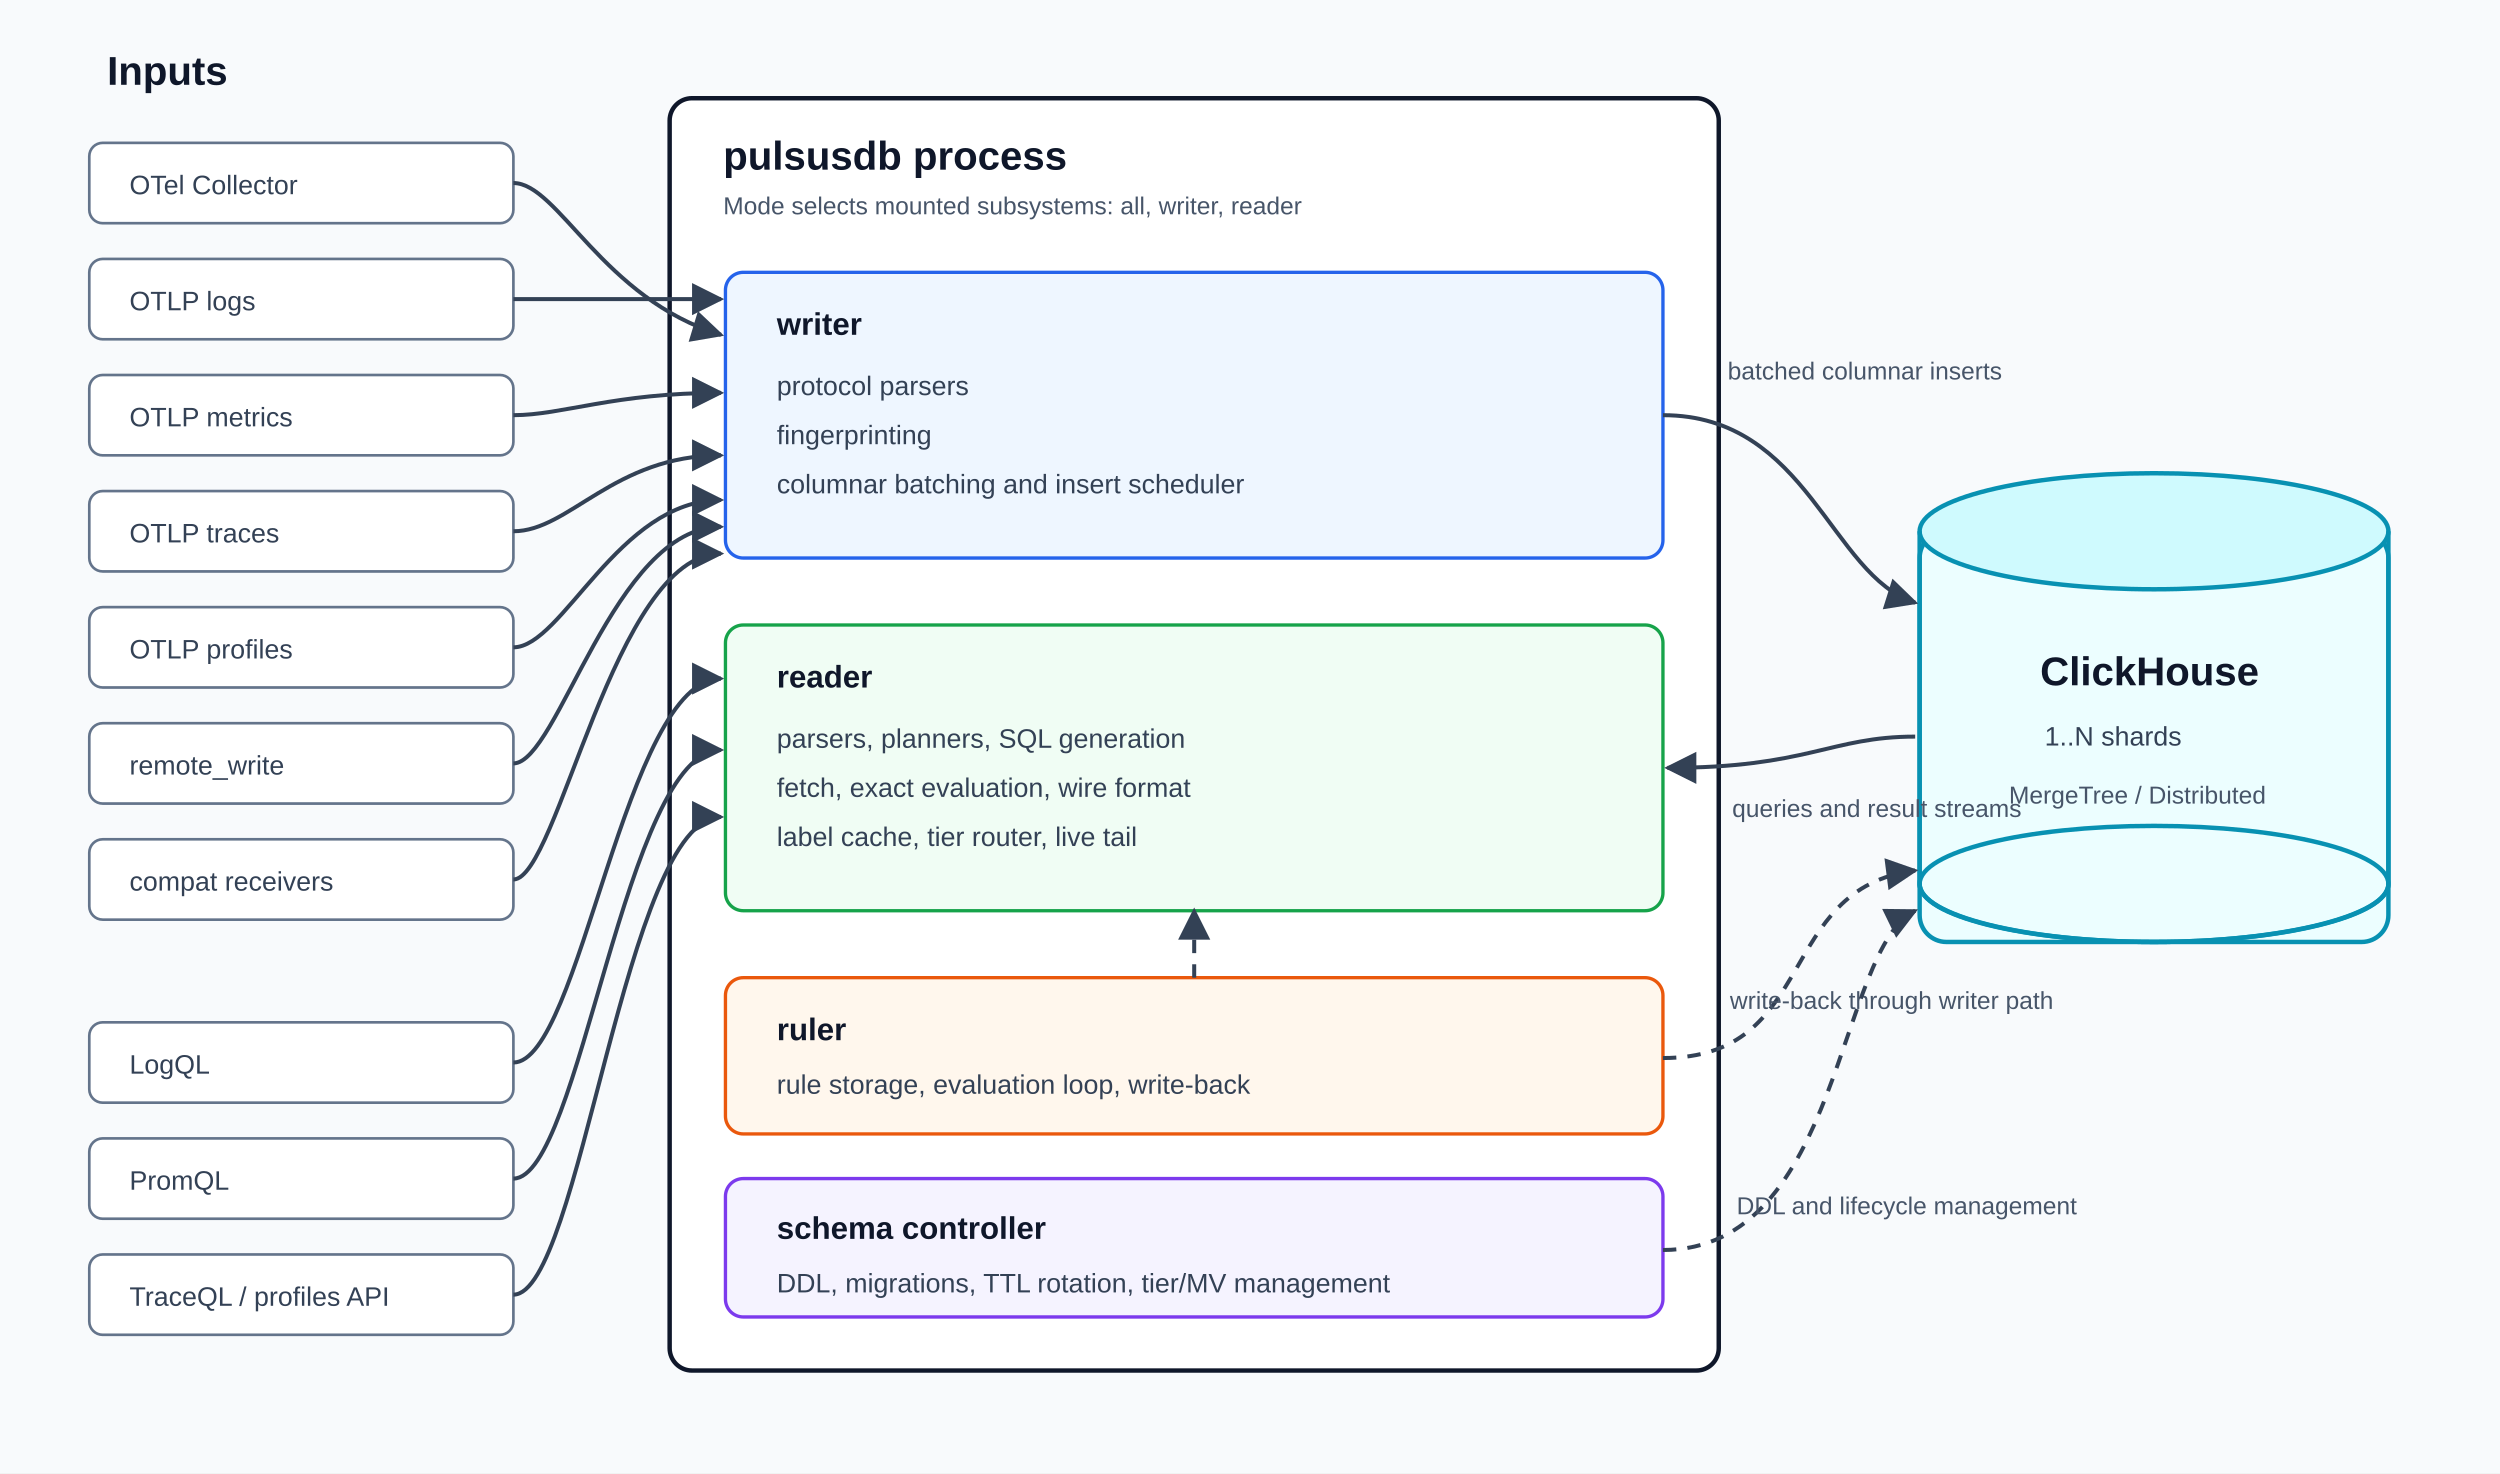
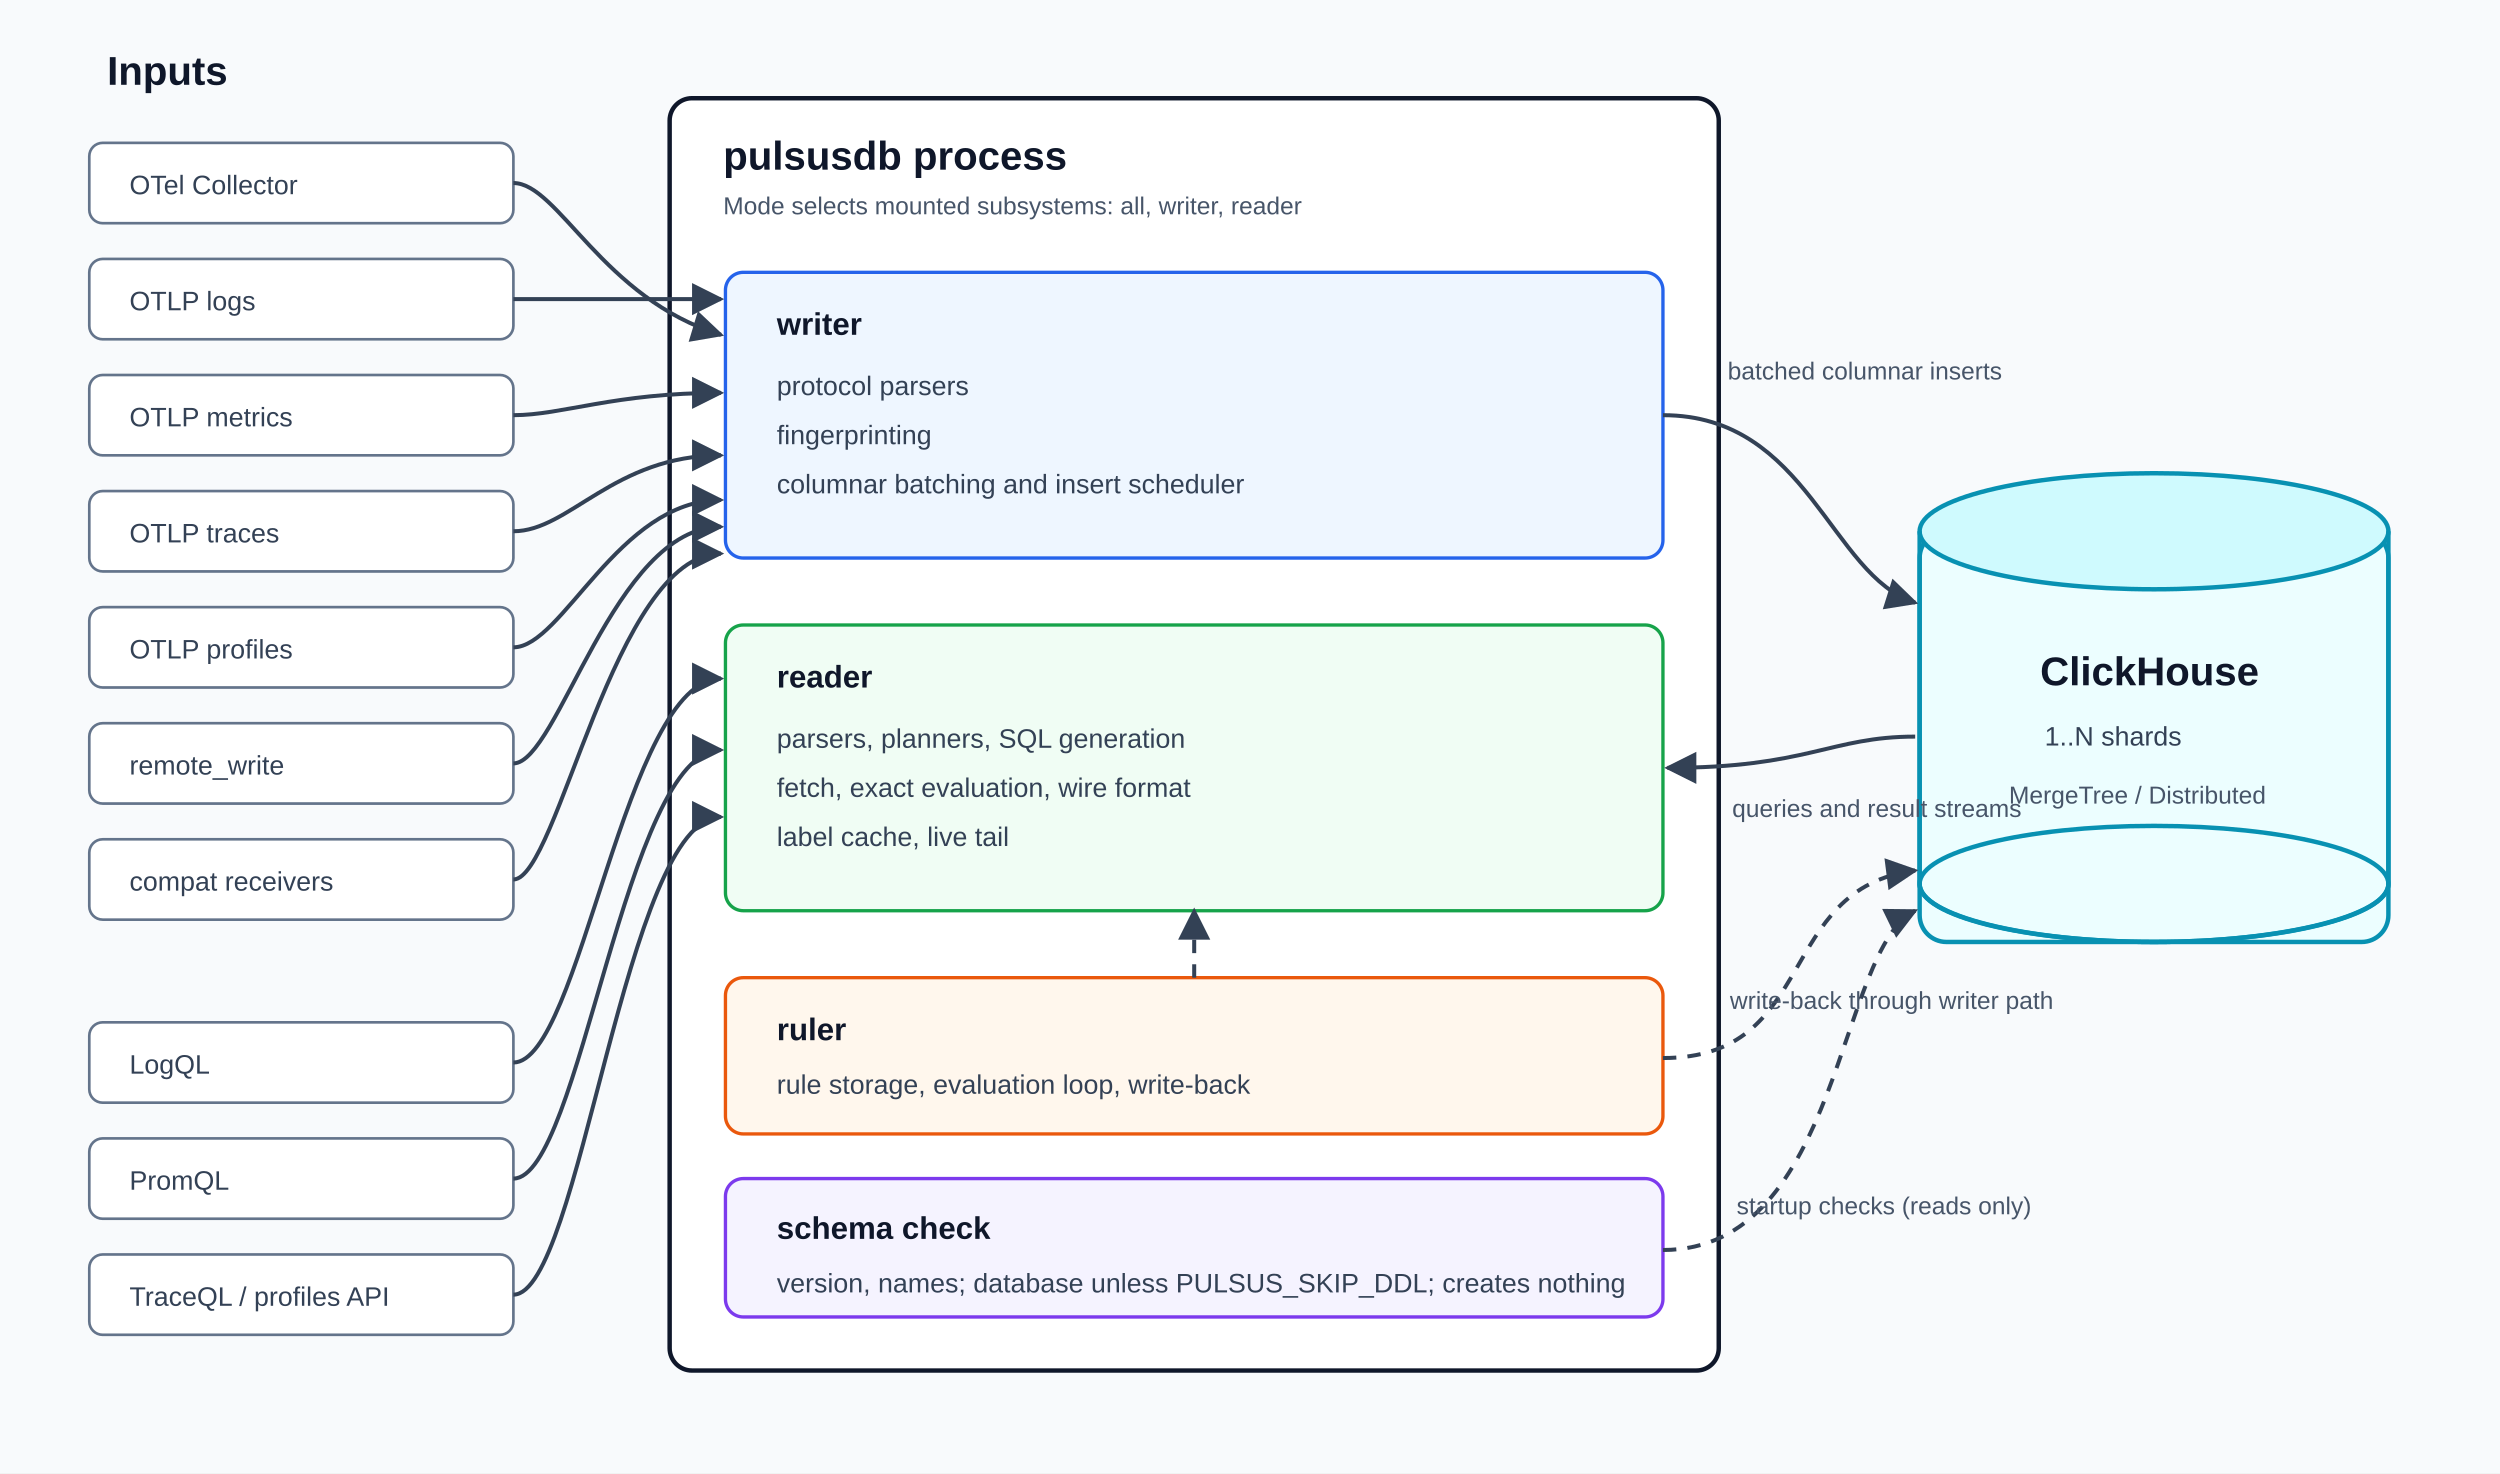
<svg xmlns="http://www.w3.org/2000/svg" width="1120" height="660" viewBox="0 0 1120 660" role="img" aria-labelledby="title desc">
  <defs>
    <marker id="arrow" viewBox="0 0 10 10" refX="9" refY="5" markerWidth="8" markerHeight="8" orient="auto-start-reverse">
      <path d="M 0 0 L 10 5 L 0 10 z" fill="#334155" />
    </marker>
    <style>
      .bg { fill: #f8fafc; }
      .panel { fill: #ffffff; stroke: #0f172a; stroke-width: 2; }
      .section { fill: #eef6ff; stroke: #2563eb; stroke-width: 1.5; }
      .section2 { fill: #f0fdf4; stroke: #16a34a; stroke-width: 1.5; }
      .section3 { fill: #fff7ed; stroke: #ea580c; stroke-width: 1.5; }
      .section4 { fill: #f5f3ff; stroke: #7c3aed; stroke-width: 1.5; }
      .input { fill: #ffffff; stroke: #64748b; stroke-width: 1.2; }
      .store { fill: #ecfeff; stroke: #0891b2; stroke-width: 2; }
      .title { font: 700 18px Arial, sans-serif; fill: #0f172a; }
      .label { font: 600 14px Arial, sans-serif; fill: #0f172a; }
      .small { font: 12px Arial, sans-serif; fill: #334155; }
      .tiny { font: 11px Arial, sans-serif; fill: #475569; }
      .arrow { stroke: #334155; stroke-width: 1.8; fill: none; marker-end: url(#arrow); }
      .dashed { stroke-dasharray: 6 5; }
    </style>
  </defs>
  <rect class="bg" x="0" y="0" width="1120" height="660" />
  <text class="title" x="48" y="38">Inputs</text>
  <rect class="input" x="40" y="64" width="190" height="36" rx="6" />
  <text class="small" x="58" y="87">OTel Collector</text>
  <rect class="input" x="40" y="116" width="190" height="36" rx="6" />
  <text class="small" x="58" y="139">OTLP logs</text>
  <rect class="input" x="40" y="168" width="190" height="36" rx="6" />
  <text class="small" x="58" y="191">OTLP metrics</text>
  <rect class="input" x="40" y="220" width="190" height="36" rx="6" />
  <text class="small" x="58" y="243">OTLP traces</text>
  <rect class="input" x="40" y="272" width="190" height="36" rx="6" />
  <text class="small" x="58" y="295">OTLP profiles</text>
  <rect class="input" x="40" y="324" width="190" height="36" rx="6" />
  <text class="small" x="58" y="347">remote_write</text>
  <rect class="input" x="40" y="376" width="190" height="36" rx="6" />
  <text class="small" x="58" y="399">compat receivers</text>
  <rect class="input" x="40" y="458" width="190" height="36" rx="6" />
  <text class="small" x="58" y="481">LogQL</text>
  <rect class="input" x="40" y="510" width="190" height="36" rx="6" />
  <text class="small" x="58" y="533">PromQL</text>
  <rect class="input" x="40" y="562" width="190" height="36" rx="6" />
  <text class="small" x="58" y="585">TraceQL / profiles API</text>
  <rect class="panel" x="300" y="44" width="470" height="570" rx="10" />
  <text class="title" x="324" y="76">pulsusdb process</text>
  <text class="tiny" x="324" y="96">Mode selects mounted subsystems: all, writer, reader</text>
  <rect class="section" x="325" y="122" width="420" height="128" rx="8" />
  <text class="label" x="348" y="150">writer</text>
  <text class="small" x="348" y="177">protocol parsers</text>
  <text class="small" x="348" y="199">fingerprinting</text>
  <text class="small" x="348" y="221">columnar batching and insert scheduler</text>
  <rect class="section2" x="325" y="280" width="420" height="128" rx="8" />
  <text class="label" x="348" y="308">reader</text>
  <text class="small" x="348" y="335">parsers, planners, SQL generation</text>
  <text class="small" x="348" y="357">fetch, exact evaluation, wire format</text>
-   <text class="small" x="348" y="379">label cache, tier router, live tail</text>
+   <text class="small" x="348" y="379">label cache, live tail</text>
  <rect class="section3" x="325" y="438" width="420" height="70" rx="8" />
  <text class="label" x="348" y="466">ruler</text>
  <text class="small" x="348" y="490">rule storage, evaluation loop, write-back</text>
  <rect class="section4" x="325" y="528" width="420" height="62" rx="8" />
-   <text class="label" x="348" y="555">schema controller</text>
-   <text class="small" x="348" y="579">DDL, migrations, TTL rotation, tier/MV management</text>
+   <text class="label" x="348" y="555">schema check</text>
+   <text class="small" x="348" y="579">version, names; database unless PULSUS_SKIP_DDL; creates nothing</text>
  <rect class="store" x="860" y="238" width="210" height="184" rx="12" />
  <ellipse cx="965" cy="238" rx="105" ry="26" fill="#cffafe" stroke="#0891b2" stroke-width="2" />
  <path d="M 860 238 v 158 c 0 14 47 26 105 26 s 105 -12 105 -26 V 238" fill="none" stroke="#0891b2" stroke-width="2" />
  <ellipse cx="965" cy="396" rx="105" ry="26" fill="none" stroke="#0891b2" stroke-width="2" />
  <text class="title" x="914" y="307">ClickHouse</text>
  <text class="small" x="916" y="334">1..N shards</text>
  <text class="tiny" x="900" y="360">MergeTree / Distributed</text>
  <path class="arrow" d="M 230 82 C 250 82 270 134 323 150" />
  <path class="arrow" d="M 230 134 H 323" />
  <path class="arrow" d="M 230 186 C 252 186 275 176 323 176" />
  <path class="arrow" d="M 230 238 C 255 238 275 204 323 204" />
  <path class="arrow" d="M 230 290 C 252 290 277 224 323 224" />
  <path class="arrow" d="M 230 342 C 250 342 275 236 323 236" />
  <path class="arrow" d="M 230 394 C 250 394 275 248 323 248" />
  <path class="arrow" d="M 230 476 C 260 476 280 304 323 304" />
  <path class="arrow" d="M 230 528 C 260 528 280 336 323 336" />
  <path class="arrow" d="M 230 580 C 260 580 280 366 323 366" />
  <path class="arrow" d="M 745 186 C 810 186 820 258 858 270" />
  <text class="tiny" x="774" y="170">batched columnar inserts</text>
  <path class="arrow" d="M 858 330 C 820 330 810 344 747 344" />
  <text class="tiny" x="776" y="366">queries and result streams</text>
  <path class="arrow dashed" d="M 745 474 C 815 474 795 398 858 390" />
  <path class="arrow dashed" d="M 535 438 C 535 410 535 408 535 408" />
  <text class="tiny" x="775" y="452">write-back through writer path</text>
  <path class="arrow dashed" d="M 745 560 C 825 560 823 425 858 408" />
-   <text class="tiny" x="778" y="544">DDL and lifecycle management</text>
+   <text class="tiny" x="778" y="544">startup checks (reads only)</text>
</svg>
